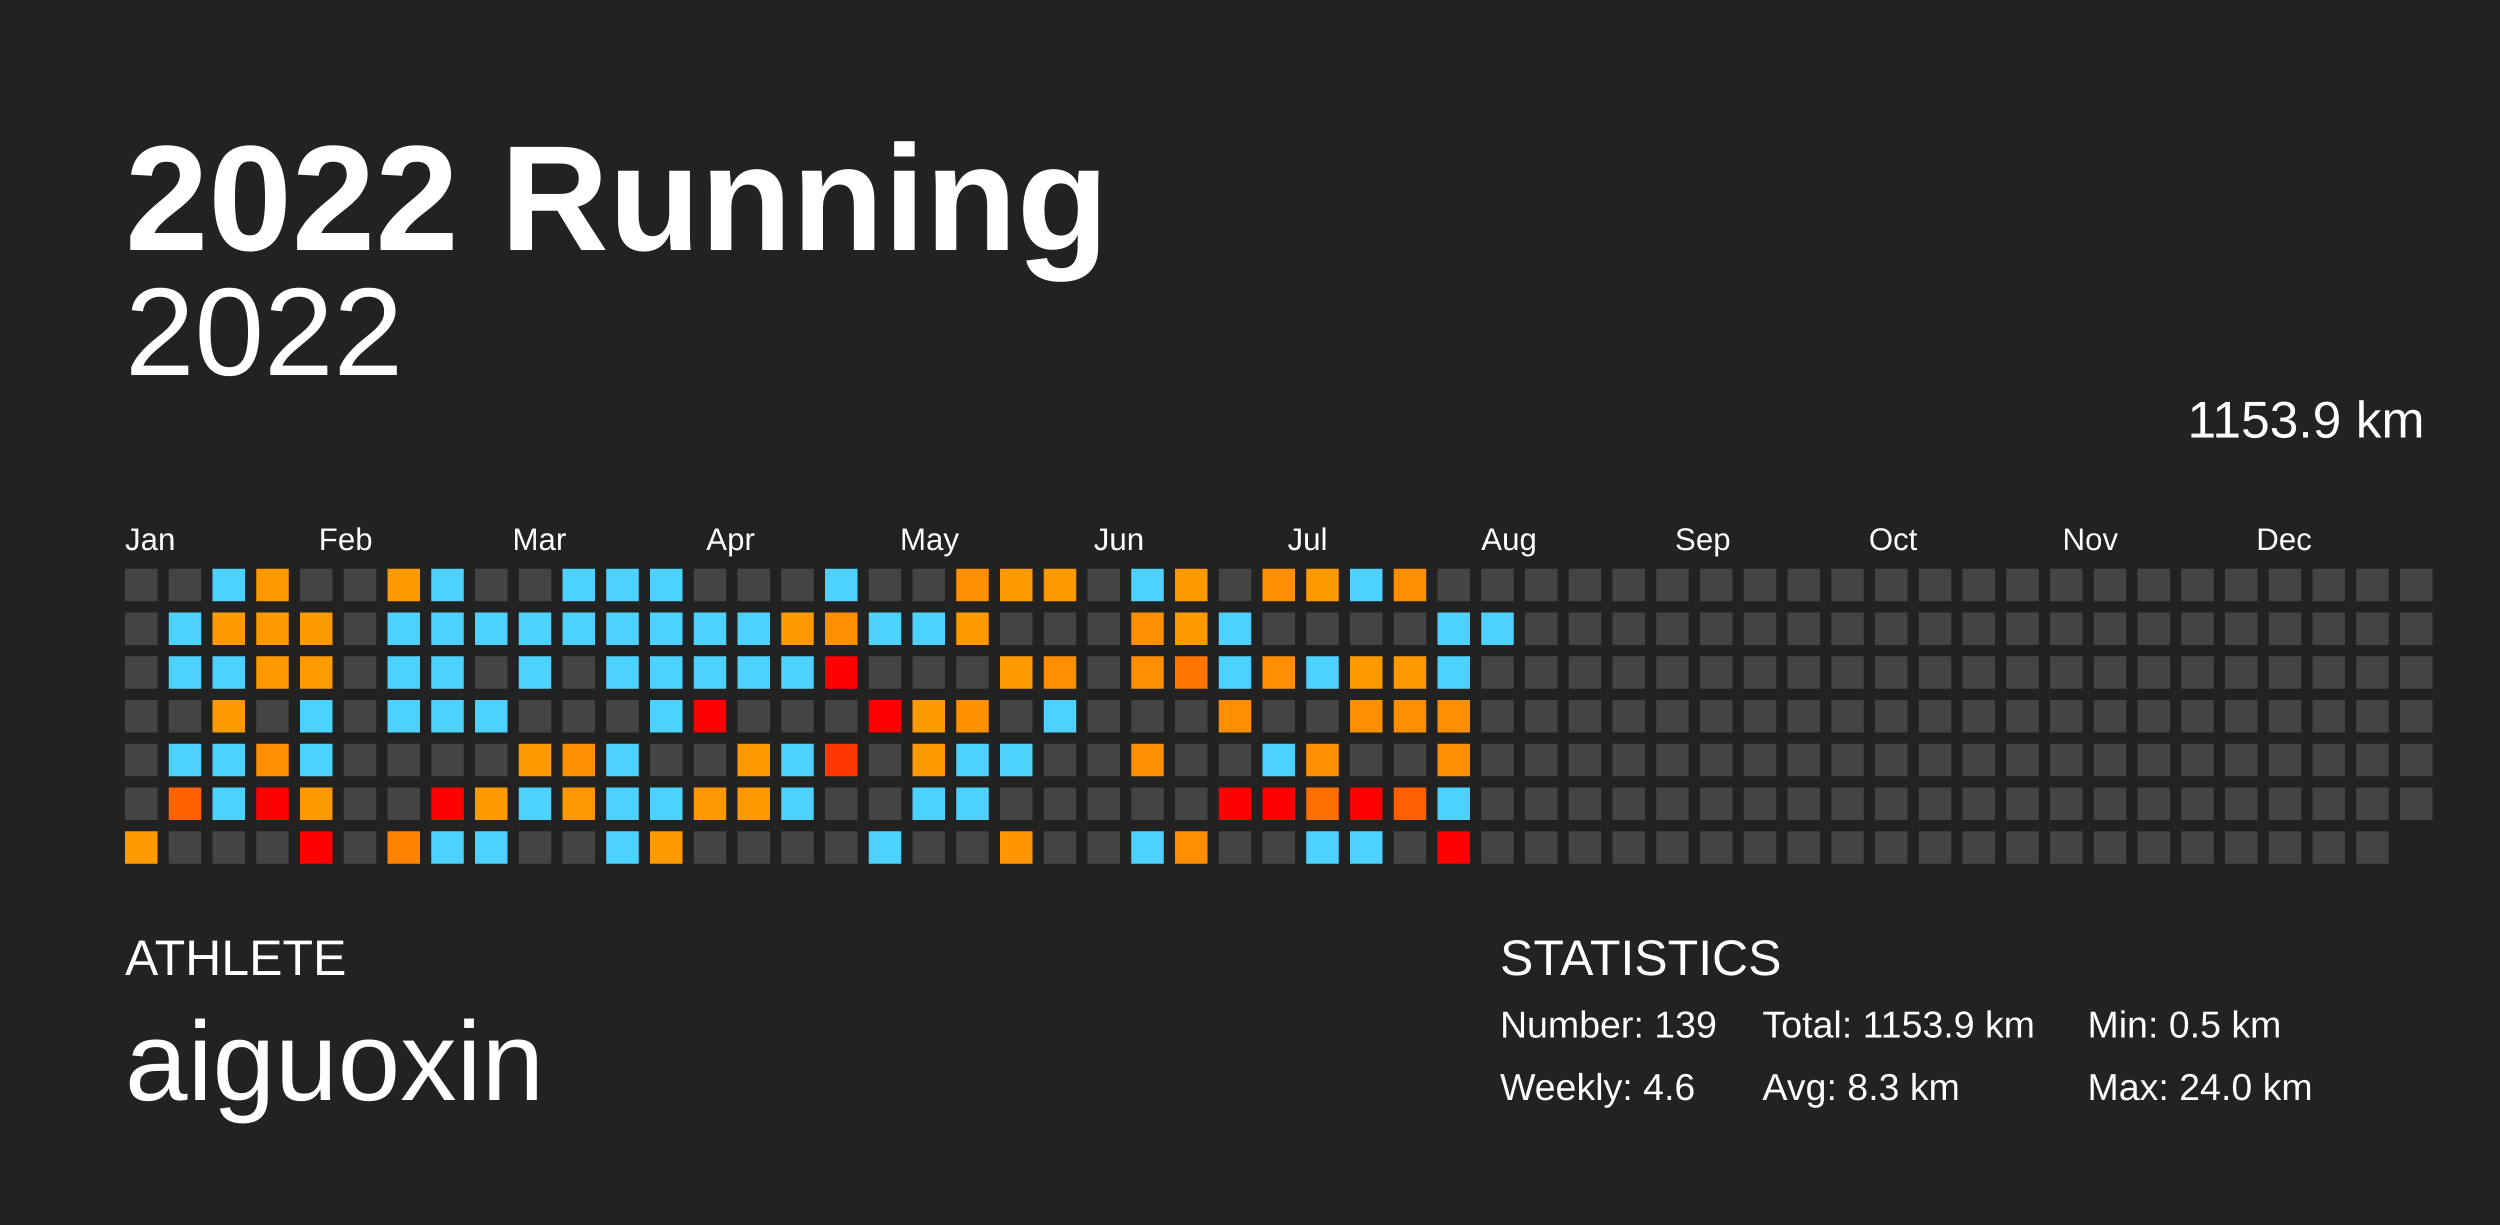
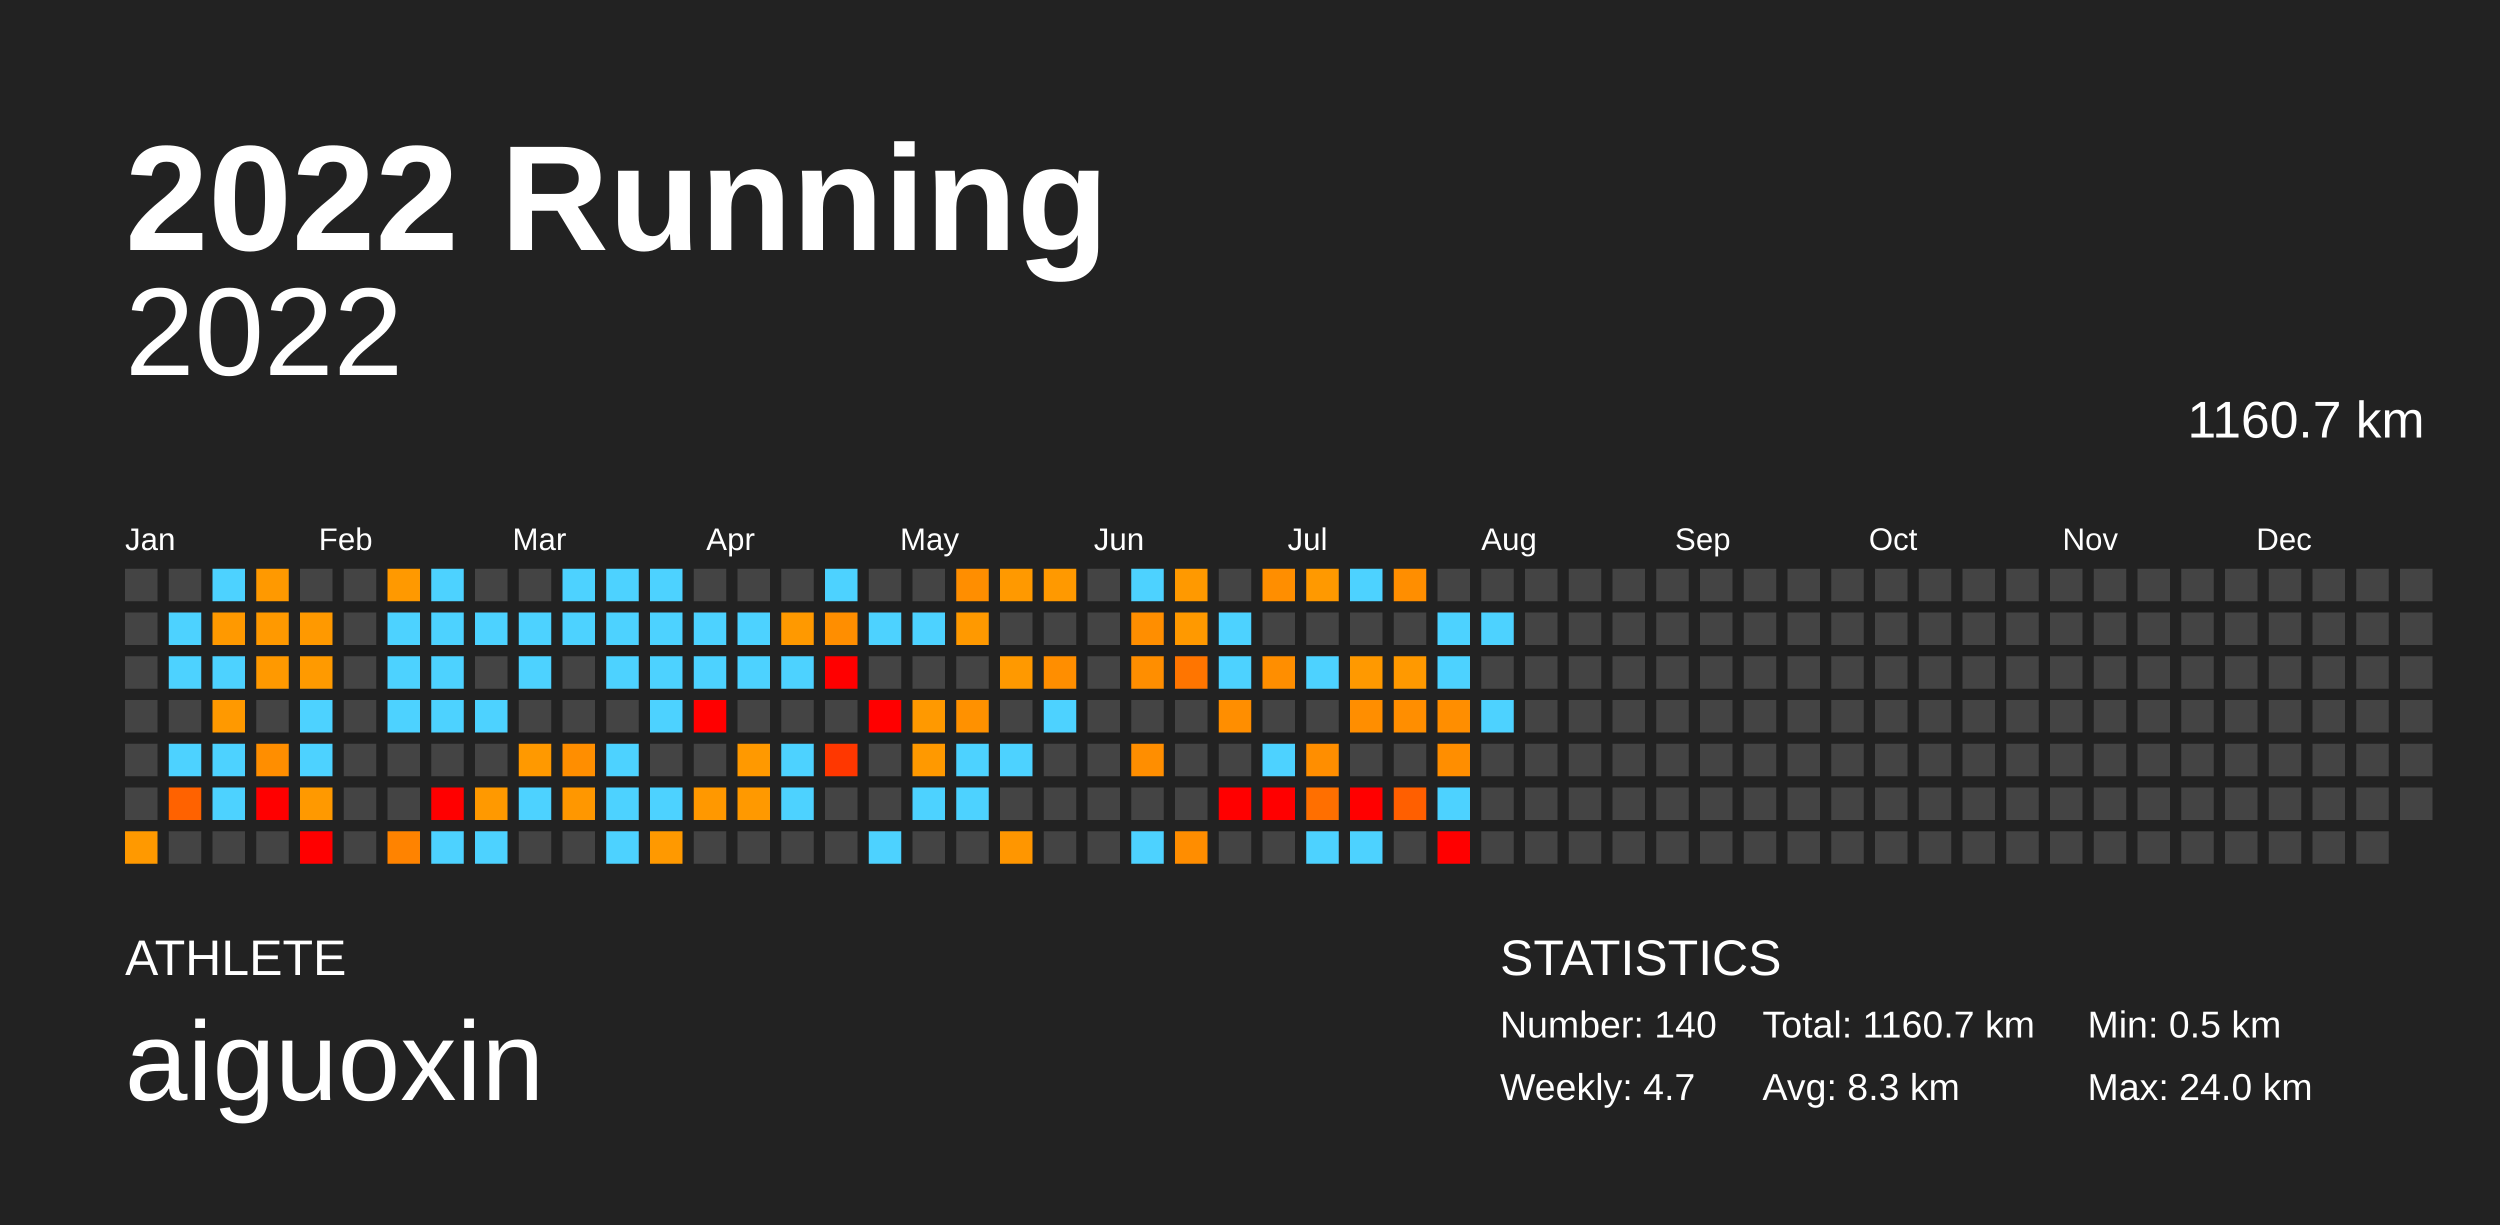
<svg xmlns="http://www.w3.org/2000/svg" baseProfile="full" height="98mm" version="1.1" viewBox="0,0,200,98" width="200mm">
  <defs />
  <rect fill="#222222" height="98" width="200" x="0" y="0" />
  <text fill="#FFFFFF" style="font-size:12px; font-family:Arial; font-weight:bold;" x="10" y="20">2022 Running</text>
  <text fill="#FFFFFF" style="font-size:4px; font-family:Arial" x="10" y="78">ATHLETE</text>
  <text fill="#FFFFFF" style="font-size:9px; font-family:Arial" x="10" y="88">aiguoxin</text>
  <text fill="#FFFFFF" style="font-size:4px; font-family:Arial" x="120" y="78">STATISTICS</text>
-   <text fill="#FFFFFF" style="font-size:3px; font-family:Arial" x="120" y="83">Number: 139</text>
-   <text fill="#FFFFFF" style="font-size:3px; font-family:Arial" x="120" y="88">Weekly: 4.6</text>
-   <text fill="#FFFFFF" style="font-size:3px; font-family:Arial" x="141" y="83">Total: 1153.9 km</text>
+   <text fill="#FFFFFF" style="font-size:3px; font-family:Arial" x="120" y="83">Number: 140</text>
+   <text fill="#FFFFFF" style="font-size:3px; font-family:Arial" x="120" y="88">Weekly: 4.7</text>
+   <text fill="#FFFFFF" style="font-size:3px; font-family:Arial" x="141" y="83">Total: 1160.7 km</text>
  <text fill="#FFFFFF" style="font-size:3px; font-family:Arial" x="141" y="88">Avg: 8.3 km</text>
  <text fill="#FFFFFF" style="font-size:3px; font-family:Arial" x="167" y="83">Min: 0.5 km</text>
  <text fill="#FFFFFF" style="font-size:3px; font-family:Arial" x="167" y="88">Max: 24.0 km</text>
  <text alignment-baseline="hanging" fill="#FFFFFF" style="font-size:10.0px; font-family:Arial;" x="10" y="30">2022</text>
-   <text alignment-baseline="hanging" fill="#FFFFFF" style="font-size:4.125px; font-family:Arial;" x="175" y="35">1153.9 km</text>
+   <text alignment-baseline="hanging" fill="#FFFFFF" style="font-size:4.125px; font-family:Arial;" x="175" y="35">1160.7 km</text>
  <text fill="#FFFFFF" style="font-size:2.5px; font-family:Arial" x="10.0" y="44">Jan</text>
  <text fill="#FFFFFF" style="font-size:2.5px; font-family:Arial" x="25.5" y="44">Feb</text>
  <text fill="#FFFFFF" style="font-size:2.5px; font-family:Arial" x="41.0" y="44">Mar</text>
  <text fill="#FFFFFF" style="font-size:2.5px; font-family:Arial" x="56.5" y="44">Apr</text>
  <text fill="#FFFFFF" style="font-size:2.5px; font-family:Arial" x="72.0" y="44">May</text>
  <text fill="#FFFFFF" style="font-size:2.5px; font-family:Arial" x="87.5" y="44">Jun</text>
  <text fill="#FFFFFF" style="font-size:2.5px; font-family:Arial" x="103.0" y="44">Jul</text>
  <text fill="#FFFFFF" style="font-size:2.5px; font-family:Arial" x="118.5" y="44">Aug</text>
  <text fill="#FFFFFF" style="font-size:2.5px; font-family:Arial" x="134.0" y="44">Sep</text>
  <text fill="#FFFFFF" style="font-size:2.5px; font-family:Arial" x="149.5" y="44">Oct</text>
  <text fill="#FFFFFF" style="font-size:2.5px; font-family:Arial" x="165.0" y="44">Nov</text>
  <text fill="#FFFFFF" style="font-size:2.5px; font-family:Arial" x="180.5" y="44">Dec</text>
  <rect fill="#444444" height="2.6" width="2.6" x="10.0" y="45.5" />
  <rect fill="#444444" height="2.6" width="2.6" x="10.0" y="49.0" />
  <rect fill="#444444" height="2.6" width="2.6" x="10.0" y="52.5" />
  <rect fill="#444444" height="2.6" width="2.6" x="10.0" y="56.0" />
  <rect fill="#444444" height="2.6" width="2.6" x="10.0" y="59.5" />
  <rect fill="#444444" height="2.6" width="2.6" x="10.0" y="63.0" />
  <rect fill="#ff9900" height="2.6" width="2.6" x="10.0" y="66.5" />
  <rect fill="#444444" height="2.6" width="2.6" x="13.5" y="45.5" />
  <rect fill="#4dd2ff" height="2.6" width="2.6" x="13.5" y="49.0" />
  <rect fill="#4dd2ff" height="2.6" width="2.6" x="13.5" y="52.5" />
  <rect fill="#444444" height="2.6" width="2.6" x="13.5" y="56.0" />
  <rect fill="#4dd2ff" height="2.6" width="2.6" x="13.5" y="59.5" />
  <rect fill="#ff6200" height="2.6" width="2.6" x="13.5" y="63.0" />
  <rect fill="#444444" height="2.6" width="2.6" x="13.5" y="66.5" />
  <rect fill="#4dd2ff" height="2.6" width="2.6" x="17.0" y="45.5" />
  <rect fill="#ff9900" height="2.6" width="2.6" x="17.0" y="49.0" />
  <rect fill="#4dd2ff" height="2.6" width="2.6" x="17.0" y="52.5" />
  <rect fill="#ff9900" height="2.6" width="2.6" x="17.0" y="56.0" />
  <rect fill="#4dd2ff" height="2.6" width="2.6" x="17.0" y="59.5" />
  <rect fill="#4dd2ff" height="2.6" width="2.6" x="17.0" y="63.0" />
  <rect fill="#444444" height="2.6" width="2.6" x="17.0" y="66.5" />
  <rect fill="#ff9900" height="2.6" width="2.6" x="20.5" y="45.5" />
  <rect fill="#ff9900" height="2.6" width="2.6" x="20.5" y="49.0" />
  <rect fill="#ff9900" height="2.6" width="2.6" x="20.5" y="52.5" />
  <rect fill="#444444" height="2.6" width="2.6" x="20.5" y="56.0" />
  <rect fill="#ff8e00" height="2.6" width="2.6" x="20.5" y="59.5" />
  <rect fill="red" height="2.6" width="2.6" x="20.5" y="63.0" />
  <rect fill="#444444" height="2.6" width="2.6" x="20.5" y="66.5" />
  <rect fill="#444444" height="2.6" width="2.6" x="24.0" y="45.5" />
  <rect fill="#ff9900" height="2.6" width="2.6" x="24.0" y="49.0" />
  <rect fill="#ff9a00" height="2.6" width="2.6" x="24.0" y="52.5" />
  <rect fill="#4dd2ff" height="2.6" width="2.6" x="24.0" y="56.0" />
  <rect fill="#4dd2ff" height="2.6" width="2.6" x="24.0" y="59.5" />
  <rect fill="#ff9900" height="2.6" width="2.6" x="24.0" y="63.0" />
  <rect fill="red" height="2.6" width="2.6" x="24.0" y="66.5" />
  <rect fill="#444444" height="2.6" width="2.6" x="27.5" y="45.5" />
  <rect fill="#444444" height="2.6" width="2.6" x="27.5" y="49.0" />
  <rect fill="#444444" height="2.6" width="2.6" x="27.5" y="52.5" />
  <rect fill="#444444" height="2.6" width="2.6" x="27.5" y="56.0" />
  <rect fill="#444444" height="2.6" width="2.6" x="27.5" y="59.5" />
  <rect fill="#444444" height="2.6" width="2.6" x="27.5" y="63.0" />
  <rect fill="#444444" height="2.6" width="2.6" x="27.5" y="66.5" />
  <rect fill="#ff9900" height="2.6" width="2.6" x="31.0" y="45.5" />
  <rect fill="#4dd2ff" height="2.6" width="2.6" x="31.0" y="49.0" />
  <rect fill="#4dd2ff" height="2.6" width="2.6" x="31.0" y="52.5" />
  <rect fill="#4dd2ff" height="2.6" width="2.6" x="31.0" y="56.0" />
  <rect fill="#444444" height="2.6" width="2.6" x="31.0" y="59.5" />
  <rect fill="#444444" height="2.6" width="2.6" x="31.0" y="63.0" />
  <rect fill="#ff8300" height="2.6" width="2.6" x="31.0" y="66.5" />
  <rect fill="#4dd2ff" height="2.6" width="2.6" x="34.5" y="45.5" />
  <rect fill="#4dd2ff" height="2.6" width="2.6" x="34.5" y="49.0" />
  <rect fill="#4dd2ff" height="2.6" width="2.6" x="34.5" y="52.5" />
  <rect fill="#4dd2ff" height="2.6" width="2.6" x="34.5" y="56.0" />
  <rect fill="#444444" height="2.6" width="2.6" x="34.5" y="59.5" />
  <rect fill="red" height="2.6" width="2.6" x="34.5" y="63.0" />
  <rect fill="#4dd2ff" height="2.6" width="2.6" x="34.5" y="66.5" />
  <rect fill="#444444" height="2.6" width="2.6" x="38.0" y="45.5" />
  <rect fill="#4dd2ff" height="2.6" width="2.6" x="38.0" y="49.0" />
  <rect fill="#444444" height="2.6" width="2.6" x="38.0" y="52.5" />
  <rect fill="#4dd2ff" height="2.6" width="2.6" x="38.0" y="56.0" />
  <rect fill="#444444" height="2.6" width="2.6" x="38.0" y="59.5" />
  <rect fill="#ff9900" height="2.6" width="2.6" x="38.0" y="63.0" />
  <rect fill="#4dd2ff" height="2.6" width="2.6" x="38.0" y="66.5" />
  <rect fill="#444444" height="2.6" width="2.6" x="41.5" y="45.5" />
  <rect fill="#4dd2ff" height="2.6" width="2.6" x="41.5" y="49.0" />
  <rect fill="#4dd2ff" height="2.6" width="2.6" x="41.5" y="52.5" />
  <rect fill="#444444" height="2.6" width="2.6" x="41.5" y="56.0" />
  <rect fill="#ff9900" height="2.6" width="2.6" x="41.5" y="59.5" />
  <rect fill="#4dd2ff" height="2.6" width="2.6" x="41.5" y="63.0" />
  <rect fill="#444444" height="2.6" width="2.6" x="41.5" y="66.5" />
  <rect fill="#4dd2ff" height="2.6" width="2.6" x="45.0" y="45.5" />
  <rect fill="#4dd2ff" height="2.6" width="2.6" x="45.0" y="49.0" />
  <rect fill="#444444" height="2.6" width="2.6" x="45.0" y="52.5" />
  <rect fill="#444444" height="2.6" width="2.6" x="45.0" y="56.0" />
  <rect fill="#ff8e00" height="2.6" width="2.6" x="45.0" y="59.5" />
  <rect fill="#ff9700" height="2.6" width="2.6" x="45.0" y="63.0" />
  <rect fill="#444444" height="2.6" width="2.6" x="45.0" y="66.5" />
  <rect fill="#4dd2ff" height="2.6" width="2.6" x="48.5" y="45.5" />
  <rect fill="#4dd2ff" height="2.6" width="2.6" x="48.5" y="49.0" />
  <rect fill="#4dd2ff" height="2.6" width="2.6" x="48.5" y="52.5" />
  <rect fill="#444444" height="2.6" width="2.6" x="48.5" y="56.0" />
  <rect fill="#4dd2ff" height="2.6" width="2.6" x="48.5" y="59.5" />
  <rect fill="#4dd2ff" height="2.6" width="2.6" x="48.5" y="63.0" />
  <rect fill="#4dd2ff" height="2.6" width="2.6" x="48.5" y="66.5" />
  <rect fill="#4dd2ff" height="2.6" width="2.6" x="52.0" y="45.5" />
  <rect fill="#4dd2ff" height="2.6" width="2.6" x="52.0" y="49.0" />
  <rect fill="#4dd2ff" height="2.6" width="2.6" x="52.0" y="52.5" />
  <rect fill="#4dd2ff" height="2.6" width="2.6" x="52.0" y="56.0" />
  <rect fill="#444444" height="2.6" width="2.6" x="52.0" y="59.5" />
  <rect fill="#4dd2ff" height="2.6" width="2.6" x="52.0" y="63.0" />
  <rect fill="#ff9900" height="2.6" width="2.6" x="52.0" y="66.5" />
  <rect fill="#444444" height="2.6" width="2.6" x="55.5" y="45.5" />
  <rect fill="#4dd2ff" height="2.6" width="2.6" x="55.5" y="49.0" />
  <rect fill="#4dd2ff" height="2.6" width="2.6" x="55.5" y="52.5" />
  <rect fill="red" height="2.6" width="2.6" x="55.5" y="56.0" />
  <rect fill="#444444" height="2.6" width="2.6" x="55.5" y="59.5" />
  <rect fill="#ff9800" height="2.6" width="2.6" x="55.5" y="63.0" />
  <rect fill="#444444" height="2.6" width="2.6" x="55.5" y="66.5" />
  <rect fill="#444444" height="2.6" width="2.6" x="59.0" y="45.5" />
  <rect fill="#4dd2ff" height="2.6" width="2.6" x="59.0" y="49.0" />
  <rect fill="#4dd2ff" height="2.6" width="2.6" x="59.0" y="52.5" />
  <rect fill="#444444" height="2.6" width="2.6" x="59.0" y="56.0" />
  <rect fill="#ff9900" height="2.6" width="2.6" x="59.0" y="59.5" />
  <rect fill="#ff9900" height="2.6" width="2.6" x="59.0" y="63.0" />
  <rect fill="#444444" height="2.6" width="2.6" x="59.0" y="66.5" />
  <rect fill="#444444" height="2.6" width="2.6" x="62.5" y="45.5" />
  <rect fill="#ff9900" height="2.6" width="2.6" x="62.5" y="49.0" />
  <rect fill="#4dd2ff" height="2.6" width="2.6" x="62.5" y="52.5" />
  <rect fill="#444444" height="2.6" width="2.6" x="62.5" y="56.0" />
  <rect fill="#4dd2ff" height="2.6" width="2.6" x="62.5" y="59.5" />
  <rect fill="#4dd2ff" height="2.6" width="2.6" x="62.5" y="63.0" />
  <rect fill="#444444" height="2.6" width="2.6" x="62.5" y="66.5" />
  <rect fill="#4dd2ff" height="2.6" width="2.6" x="66.0" y="45.5" />
  <rect fill="#ff8e00" height="2.6" width="2.6" x="66.0" y="49.0" />
  <rect fill="red" height="2.6" width="2.6" x="66.0" y="52.5" />
  <rect fill="#444444" height="2.6" width="2.6" x="66.0" y="56.0" />
  <rect fill="#ff3700" height="2.6" width="2.6" x="66.0" y="59.5" />
  <rect fill="#444444" height="2.6" width="2.6" x="66.0" y="63.0" />
  <rect fill="#444444" height="2.6" width="2.6" x="66.0" y="66.5" />
  <rect fill="#444444" height="2.6" width="2.6" x="69.5" y="45.5" />
  <rect fill="#4dd2ff" height="2.6" width="2.6" x="69.5" y="49.0" />
  <rect fill="#444444" height="2.6" width="2.6" x="69.5" y="52.5" />
  <rect fill="red" height="2.6" width="2.6" x="69.5" y="56.0" />
  <rect fill="#444444" height="2.6" width="2.6" x="69.5" y="59.5" />
  <rect fill="#444444" height="2.6" width="2.6" x="69.5" y="63.0" />
  <rect fill="#4dd2ff" height="2.6" width="2.6" x="69.5" y="66.5" />
  <rect fill="#444444" height="2.6" width="2.6" x="73.0" y="45.5" />
  <rect fill="#4dd2ff" height="2.6" width="2.6" x="73.0" y="49.0" />
  <rect fill="#444444" height="2.6" width="2.6" x="73.0" y="52.5" />
  <rect fill="#ff9900" height="2.6" width="2.6" x="73.0" y="56.0" />
  <rect fill="#ff9900" height="2.6" width="2.6" x="73.0" y="59.5" />
  <rect fill="#4dd2ff" height="2.6" width="2.6" x="73.0" y="63.0" />
  <rect fill="#444444" height="2.6" width="2.6" x="73.0" y="66.5" />
  <rect fill="#ff8e00" height="2.6" width="2.6" x="76.5" y="45.5" />
  <rect fill="#ff9900" height="2.6" width="2.6" x="76.5" y="49.0" />
  <rect fill="#444444" height="2.6" width="2.6" x="76.5" y="52.5" />
  <rect fill="#ff9100" height="2.6" width="2.6" x="76.5" y="56.0" />
  <rect fill="#4dd2ff" height="2.6" width="2.6" x="76.5" y="59.5" />
  <rect fill="#4dd2ff" height="2.6" width="2.6" x="76.5" y="63.0" />
  <rect fill="#444444" height="2.6" width="2.6" x="76.5" y="66.5" />
  <rect fill="#ff9900" height="2.6" width="2.6" x="80.0" y="45.5" />
  <rect fill="#444444" height="2.6" width="2.6" x="80.0" y="49.0" />
  <rect fill="#ff9900" height="2.6" width="2.6" x="80.0" y="52.5" />
  <rect fill="#444444" height="2.6" width="2.6" x="80.0" y="56.0" />
  <rect fill="#4dd2ff" height="2.6" width="2.6" x="80.0" y="59.5" />
  <rect fill="#444444" height="2.6" width="2.6" x="80.0" y="63.0" />
  <rect fill="#ff9600" height="2.6" width="2.6" x="80.0" y="66.5" />
  <rect fill="#ff9900" height="2.6" width="2.6" x="83.5" y="45.5" />
  <rect fill="#444444" height="2.6" width="2.6" x="83.5" y="49.0" />
  <rect fill="#ff8e00" height="2.6" width="2.6" x="83.5" y="52.5" />
  <rect fill="#4dd2ff" height="2.6" width="2.6" x="83.5" y="56.0" />
  <rect fill="#444444" height="2.6" width="2.6" x="83.5" y="59.5" />
  <rect fill="#444444" height="2.6" width="2.6" x="83.5" y="63.0" />
  <rect fill="#444444" height="2.6" width="2.6" x="83.5" y="66.5" />
  <rect fill="#444444" height="2.6" width="2.6" x="87.0" y="45.5" />
  <rect fill="#444444" height="2.6" width="2.6" x="87.0" y="49.0" />
  <rect fill="#444444" height="2.6" width="2.6" x="87.0" y="52.5" />
  <rect fill="#444444" height="2.6" width="2.6" x="87.0" y="56.0" />
  <rect fill="#444444" height="2.6" width="2.6" x="87.0" y="59.5" />
  <rect fill="#444444" height="2.6" width="2.6" x="87.0" y="63.0" />
  <rect fill="#444444" height="2.6" width="2.6" x="87.0" y="66.5" />
  <rect fill="#4dd2ff" height="2.6" width="2.6" x="90.5" y="45.5" />
  <rect fill="#ff8e00" height="2.6" width="2.6" x="90.5" y="49.0" />
  <rect fill="#ff8e00" height="2.6" width="2.6" x="90.5" y="52.5" />
  <rect fill="#444444" height="2.6" width="2.6" x="90.5" y="56.0" />
  <rect fill="#ff8e00" height="2.6" width="2.6" x="90.5" y="59.5" />
  <rect fill="#444444" height="2.6" width="2.6" x="90.5" y="63.0" />
  <rect fill="#4dd2ff" height="2.6" width="2.6" x="90.5" y="66.5" />
  <rect fill="#ff9900" height="2.6" width="2.6" x="94.0" y="45.5" />
  <rect fill="#ff9900" height="2.6" width="2.6" x="94.0" y="49.0" />
  <rect fill="#ff7500" height="2.6" width="2.6" x="94.0" y="52.5" />
  <rect fill="#444444" height="2.6" width="2.6" x="94.0" y="56.0" />
  <rect fill="#444444" height="2.6" width="2.6" x="94.0" y="59.5" />
  <rect fill="#444444" height="2.6" width="2.6" x="94.0" y="63.0" />
  <rect fill="#ff8d00" height="2.6" width="2.6" x="94.0" y="66.5" />
  <rect fill="#444444" height="2.6" width="2.6" x="97.5" y="45.5" />
  <rect fill="#4dd2ff" height="2.6" width="2.6" x="97.5" y="49.0" />
  <rect fill="#4dd2ff" height="2.6" width="2.6" x="97.5" y="52.5" />
  <rect fill="#ff8e00" height="2.6" width="2.6" x="97.5" y="56.0" />
  <rect fill="#444444" height="2.6" width="2.6" x="97.5" y="59.5" />
  <rect fill="red" height="2.6" width="2.6" x="97.5" y="63.0" />
  <rect fill="#444444" height="2.6" width="2.6" x="97.5" y="66.5" />
  <rect fill="#ff8e00" height="2.6" width="2.6" x="101.0" y="45.5" />
  <rect fill="#444444" height="2.6" width="2.6" x="101.0" y="49.0" />
  <rect fill="#ff8e00" height="2.6" width="2.6" x="101.0" y="52.5" />
  <rect fill="#444444" height="2.6" width="2.6" x="101.0" y="56.0" />
  <rect fill="#4dd2ff" height="2.6" width="2.6" x="101.0" y="59.5" />
  <rect fill="red" height="2.6" width="2.6" x="101.0" y="63.0" />
  <rect fill="#444444" height="2.6" width="2.6" x="101.0" y="66.5" />
  <rect fill="#ff9900" height="2.6" width="2.6" x="104.5" y="45.5" />
  <rect fill="#444444" height="2.6" width="2.6" x="104.5" y="49.0" />
  <rect fill="#4dd2ff" height="2.6" width="2.6" x="104.5" y="52.5" />
  <rect fill="#444444" height="2.6" width="2.6" x="104.5" y="56.0" />
  <rect fill="#ff8e00" height="2.6" width="2.6" x="104.5" y="59.5" />
  <rect fill="#ff6f00" height="2.6" width="2.6" x="104.5" y="63.0" />
  <rect fill="#4dd2ff" height="2.6" width="2.6" x="104.5" y="66.5" />
  <rect fill="#4dd2ff" height="2.6" width="2.6" x="108.0" y="45.5" />
  <rect fill="#444444" height="2.6" width="2.6" x="108.0" y="49.0" />
  <rect fill="#ff9900" height="2.6" width="2.6" x="108.0" y="52.5" />
  <rect fill="#ff8e00" height="2.6" width="2.6" x="108.0" y="56.0" />
  <rect fill="#444444" height="2.6" width="2.6" x="108.0" y="59.5" />
  <rect fill="red" height="2.6" width="2.6" x="108.0" y="63.0" />
  <rect fill="#4dd2ff" height="2.6" width="2.6" x="108.0" y="66.5" />
  <rect fill="#ff8e00" height="2.6" width="2.6" x="111.5" y="45.5" />
  <rect fill="#444444" height="2.6" width="2.6" x="111.5" y="49.0" />
  <rect fill="#ff9900" height="2.6" width="2.6" x="111.5" y="52.5" />
  <rect fill="#ff8e00" height="2.6" width="2.6" x="111.5" y="56.0" />
  <rect fill="#444444" height="2.6" width="2.6" x="111.5" y="59.5" />
  <rect fill="#ff5f00" height="2.6" width="2.6" x="111.5" y="63.0" />
  <rect fill="#444444" height="2.6" width="2.6" x="111.5" y="66.5" />
  <rect fill="#444444" height="2.6" width="2.6" x="115.0" y="45.5" />
  <rect fill="#4dd2ff" height="2.6" width="2.6" x="115.0" y="49.0" />
  <rect fill="#4dd2ff" height="2.6" width="2.6" x="115.0" y="52.5" />
  <rect fill="#ff8e00" height="2.6" width="2.6" x="115.0" y="56.0" />
  <rect fill="#ff8e00" height="2.6" width="2.6" x="115.0" y="59.5" />
  <rect fill="#4dd2ff" height="2.6" width="2.6" x="115.0" y="63.0" />
  <rect fill="red" height="2.6" width="2.6" x="115.0" y="66.5" />
  <rect fill="#444444" height="2.6" width="2.6" x="118.5" y="45.5" />
  <rect fill="#4dd2ff" height="2.6" width="2.6" x="118.5" y="49.0" />
  <rect fill="#444444" height="2.6" width="2.6" x="118.5" y="52.5" />
-   <rect fill="#444444" height="2.6" width="2.6" x="118.5" y="56.0" />
+   <rect fill="#4dd2ff" height="2.6" width="2.6" x="118.5" y="56.0" />
  <rect fill="#444444" height="2.6" width="2.6" x="118.5" y="59.5" />
  <rect fill="#444444" height="2.6" width="2.6" x="118.5" y="63.0" />
  <rect fill="#444444" height="2.6" width="2.6" x="118.5" y="66.5" />
  <rect fill="#444444" height="2.6" width="2.6" x="122.0" y="45.5" />
  <rect fill="#444444" height="2.6" width="2.6" x="122.0" y="49.0" />
  <rect fill="#444444" height="2.6" width="2.6" x="122.0" y="52.5" />
  <rect fill="#444444" height="2.6" width="2.6" x="122.0" y="56.0" />
  <rect fill="#444444" height="2.6" width="2.6" x="122.0" y="59.5" />
  <rect fill="#444444" height="2.6" width="2.6" x="122.0" y="63.0" />
  <rect fill="#444444" height="2.6" width="2.6" x="122.0" y="66.5" />
  <rect fill="#444444" height="2.6" width="2.6" x="125.5" y="45.5" />
  <rect fill="#444444" height="2.6" width="2.6" x="125.5" y="49.0" />
  <rect fill="#444444" height="2.6" width="2.6" x="125.5" y="52.5" />
  <rect fill="#444444" height="2.6" width="2.6" x="125.5" y="56.0" />
  <rect fill="#444444" height="2.6" width="2.6" x="125.5" y="59.5" />
  <rect fill="#444444" height="2.6" width="2.6" x="125.5" y="63.0" />
  <rect fill="#444444" height="2.6" width="2.6" x="125.5" y="66.5" />
  <rect fill="#444444" height="2.6" width="2.6" x="129.0" y="45.5" />
  <rect fill="#444444" height="2.6" width="2.6" x="129.0" y="49.0" />
  <rect fill="#444444" height="2.6" width="2.6" x="129.0" y="52.5" />
  <rect fill="#444444" height="2.6" width="2.6" x="129.0" y="56.0" />
  <rect fill="#444444" height="2.6" width="2.6" x="129.0" y="59.5" />
  <rect fill="#444444" height="2.6" width="2.6" x="129.0" y="63.0" />
  <rect fill="#444444" height="2.6" width="2.6" x="129.0" y="66.5" />
  <rect fill="#444444" height="2.6" width="2.6" x="132.5" y="45.5" />
  <rect fill="#444444" height="2.6" width="2.6" x="132.5" y="49.0" />
  <rect fill="#444444" height="2.6" width="2.6" x="132.5" y="52.5" />
  <rect fill="#444444" height="2.6" width="2.6" x="132.5" y="56.0" />
  <rect fill="#444444" height="2.6" width="2.6" x="132.5" y="59.5" />
  <rect fill="#444444" height="2.6" width="2.6" x="132.5" y="63.0" />
  <rect fill="#444444" height="2.6" width="2.6" x="132.5" y="66.5" />
  <rect fill="#444444" height="2.6" width="2.6" x="136.0" y="45.5" />
  <rect fill="#444444" height="2.6" width="2.6" x="136.0" y="49.0" />
  <rect fill="#444444" height="2.6" width="2.6" x="136.0" y="52.5" />
  <rect fill="#444444" height="2.6" width="2.6" x="136.0" y="56.0" />
  <rect fill="#444444" height="2.6" width="2.6" x="136.0" y="59.5" />
  <rect fill="#444444" height="2.6" width="2.6" x="136.0" y="63.0" />
  <rect fill="#444444" height="2.6" width="2.6" x="136.0" y="66.5" />
  <rect fill="#444444" height="2.6" width="2.6" x="139.5" y="45.5" />
  <rect fill="#444444" height="2.6" width="2.6" x="139.5" y="49.0" />
  <rect fill="#444444" height="2.6" width="2.6" x="139.5" y="52.5" />
  <rect fill="#444444" height="2.6" width="2.6" x="139.5" y="56.0" />
  <rect fill="#444444" height="2.6" width="2.6" x="139.5" y="59.5" />
  <rect fill="#444444" height="2.6" width="2.6" x="139.5" y="63.0" />
  <rect fill="#444444" height="2.6" width="2.6" x="139.5" y="66.5" />
  <rect fill="#444444" height="2.6" width="2.6" x="143.0" y="45.5" />
  <rect fill="#444444" height="2.6" width="2.6" x="143.0" y="49.0" />
  <rect fill="#444444" height="2.6" width="2.6" x="143.0" y="52.5" />
  <rect fill="#444444" height="2.6" width="2.6" x="143.0" y="56.0" />
  <rect fill="#444444" height="2.6" width="2.6" x="143.0" y="59.5" />
  <rect fill="#444444" height="2.6" width="2.6" x="143.0" y="63.0" />
  <rect fill="#444444" height="2.6" width="2.6" x="143.0" y="66.5" />
  <rect fill="#444444" height="2.6" width="2.6" x="146.5" y="45.5" />
  <rect fill="#444444" height="2.6" width="2.6" x="146.5" y="49.0" />
  <rect fill="#444444" height="2.6" width="2.6" x="146.5" y="52.5" />
  <rect fill="#444444" height="2.6" width="2.6" x="146.5" y="56.0" />
  <rect fill="#444444" height="2.6" width="2.6" x="146.5" y="59.5" />
  <rect fill="#444444" height="2.6" width="2.6" x="146.5" y="63.0" />
  <rect fill="#444444" height="2.6" width="2.6" x="146.5" y="66.5" />
  <rect fill="#444444" height="2.6" width="2.6" x="150.0" y="45.5" />
  <rect fill="#444444" height="2.6" width="2.6" x="150.0" y="49.0" />
  <rect fill="#444444" height="2.6" width="2.6" x="150.0" y="52.5" />
  <rect fill="#444444" height="2.6" width="2.6" x="150.0" y="56.0" />
  <rect fill="#444444" height="2.6" width="2.6" x="150.0" y="59.5" />
  <rect fill="#444444" height="2.6" width="2.6" x="150.0" y="63.0" />
  <rect fill="#444444" height="2.6" width="2.6" x="150.0" y="66.5" />
  <rect fill="#444444" height="2.6" width="2.6" x="153.5" y="45.5" />
  <rect fill="#444444" height="2.6" width="2.6" x="153.5" y="49.0" />
  <rect fill="#444444" height="2.6" width="2.6" x="153.5" y="52.5" />
  <rect fill="#444444" height="2.6" width="2.6" x="153.5" y="56.0" />
  <rect fill="#444444" height="2.6" width="2.6" x="153.5" y="59.5" />
  <rect fill="#444444" height="2.6" width="2.6" x="153.5" y="63.0" />
  <rect fill="#444444" height="2.6" width="2.6" x="153.5" y="66.5" />
  <rect fill="#444444" height="2.6" width="2.6" x="157.0" y="45.5" />
  <rect fill="#444444" height="2.6" width="2.6" x="157.0" y="49.0" />
  <rect fill="#444444" height="2.6" width="2.6" x="157.0" y="52.5" />
  <rect fill="#444444" height="2.6" width="2.6" x="157.0" y="56.0" />
  <rect fill="#444444" height="2.6" width="2.6" x="157.0" y="59.5" />
  <rect fill="#444444" height="2.6" width="2.6" x="157.0" y="63.0" />
  <rect fill="#444444" height="2.6" width="2.6" x="157.0" y="66.5" />
  <rect fill="#444444" height="2.6" width="2.6" x="160.5" y="45.5" />
  <rect fill="#444444" height="2.6" width="2.6" x="160.5" y="49.0" />
  <rect fill="#444444" height="2.6" width="2.6" x="160.5" y="52.5" />
  <rect fill="#444444" height="2.6" width="2.6" x="160.5" y="56.0" />
  <rect fill="#444444" height="2.6" width="2.6" x="160.5" y="59.5" />
  <rect fill="#444444" height="2.6" width="2.6" x="160.5" y="63.0" />
  <rect fill="#444444" height="2.6" width="2.6" x="160.5" y="66.5" />
  <rect fill="#444444" height="2.6" width="2.6" x="164.0" y="45.5" />
  <rect fill="#444444" height="2.6" width="2.6" x="164.0" y="49.0" />
  <rect fill="#444444" height="2.6" width="2.6" x="164.0" y="52.5" />
  <rect fill="#444444" height="2.6" width="2.6" x="164.0" y="56.0" />
  <rect fill="#444444" height="2.6" width="2.6" x="164.0" y="59.5" />
  <rect fill="#444444" height="2.6" width="2.6" x="164.0" y="63.0" />
  <rect fill="#444444" height="2.6" width="2.6" x="164.0" y="66.5" />
  <rect fill="#444444" height="2.6" width="2.6" x="167.5" y="45.5" />
  <rect fill="#444444" height="2.6" width="2.6" x="167.5" y="49.0" />
  <rect fill="#444444" height="2.6" width="2.6" x="167.5" y="52.5" />
  <rect fill="#444444" height="2.6" width="2.6" x="167.5" y="56.0" />
  <rect fill="#444444" height="2.6" width="2.6" x="167.5" y="59.5" />
  <rect fill="#444444" height="2.6" width="2.6" x="167.5" y="63.0" />
  <rect fill="#444444" height="2.6" width="2.6" x="167.5" y="66.5" />
  <rect fill="#444444" height="2.6" width="2.6" x="171.0" y="45.5" />
  <rect fill="#444444" height="2.6" width="2.6" x="171.0" y="49.0" />
  <rect fill="#444444" height="2.6" width="2.6" x="171.0" y="52.5" />
  <rect fill="#444444" height="2.6" width="2.6" x="171.0" y="56.0" />
  <rect fill="#444444" height="2.6" width="2.6" x="171.0" y="59.5" />
  <rect fill="#444444" height="2.6" width="2.6" x="171.0" y="63.0" />
  <rect fill="#444444" height="2.6" width="2.6" x="171.0" y="66.5" />
  <rect fill="#444444" height="2.6" width="2.6" x="174.5" y="45.5" />
  <rect fill="#444444" height="2.6" width="2.6" x="174.5" y="49.0" />
  <rect fill="#444444" height="2.6" width="2.6" x="174.5" y="52.5" />
  <rect fill="#444444" height="2.6" width="2.6" x="174.5" y="56.0" />
  <rect fill="#444444" height="2.6" width="2.6" x="174.5" y="59.5" />
  <rect fill="#444444" height="2.6" width="2.6" x="174.5" y="63.0" />
  <rect fill="#444444" height="2.6" width="2.6" x="174.5" y="66.5" />
  <rect fill="#444444" height="2.6" width="2.6" x="178.0" y="45.5" />
  <rect fill="#444444" height="2.6" width="2.6" x="178.0" y="49.0" />
  <rect fill="#444444" height="2.6" width="2.6" x="178.0" y="52.5" />
  <rect fill="#444444" height="2.6" width="2.6" x="178.0" y="56.0" />
  <rect fill="#444444" height="2.6" width="2.6" x="178.0" y="59.5" />
  <rect fill="#444444" height="2.6" width="2.6" x="178.0" y="63.0" />
  <rect fill="#444444" height="2.6" width="2.6" x="178.0" y="66.5" />
  <rect fill="#444444" height="2.6" width="2.6" x="181.5" y="45.5" />
  <rect fill="#444444" height="2.6" width="2.6" x="181.5" y="49.0" />
  <rect fill="#444444" height="2.6" width="2.6" x="181.5" y="52.5" />
  <rect fill="#444444" height="2.6" width="2.6" x="181.5" y="56.0" />
  <rect fill="#444444" height="2.6" width="2.6" x="181.5" y="59.5" />
  <rect fill="#444444" height="2.6" width="2.6" x="181.5" y="63.0" />
  <rect fill="#444444" height="2.6" width="2.6" x="181.5" y="66.5" />
  <rect fill="#444444" height="2.6" width="2.6" x="185.0" y="45.5" />
  <rect fill="#444444" height="2.6" width="2.6" x="185.0" y="49.0" />
  <rect fill="#444444" height="2.6" width="2.6" x="185.0" y="52.5" />
  <rect fill="#444444" height="2.6" width="2.6" x="185.0" y="56.0" />
  <rect fill="#444444" height="2.6" width="2.6" x="185.0" y="59.5" />
  <rect fill="#444444" height="2.6" width="2.6" x="185.0" y="63.0" />
  <rect fill="#444444" height="2.6" width="2.6" x="185.0" y="66.5" />
  <rect fill="#444444" height="2.6" width="2.6" x="188.5" y="45.5" />
  <rect fill="#444444" height="2.6" width="2.6" x="188.5" y="49.0" />
  <rect fill="#444444" height="2.6" width="2.6" x="188.5" y="52.5" />
  <rect fill="#444444" height="2.6" width="2.6" x="188.5" y="56.0" />
  <rect fill="#444444" height="2.6" width="2.6" x="188.5" y="59.5" />
  <rect fill="#444444" height="2.6" width="2.6" x="188.5" y="63.0" />
  <rect fill="#444444" height="2.6" width="2.6" x="188.5" y="66.5" />
  <rect fill="#444444" height="2.6" width="2.6" x="192.0" y="45.5" />
  <rect fill="#444444" height="2.6" width="2.6" x="192.0" y="49.0" />
  <rect fill="#444444" height="2.6" width="2.6" x="192.0" y="52.5" />
  <rect fill="#444444" height="2.6" width="2.6" x="192.0" y="56.0" />
  <rect fill="#444444" height="2.6" width="2.6" x="192.0" y="59.5" />
  <rect fill="#444444" height="2.6" width="2.6" x="192.0" y="63.0" />
</svg>
